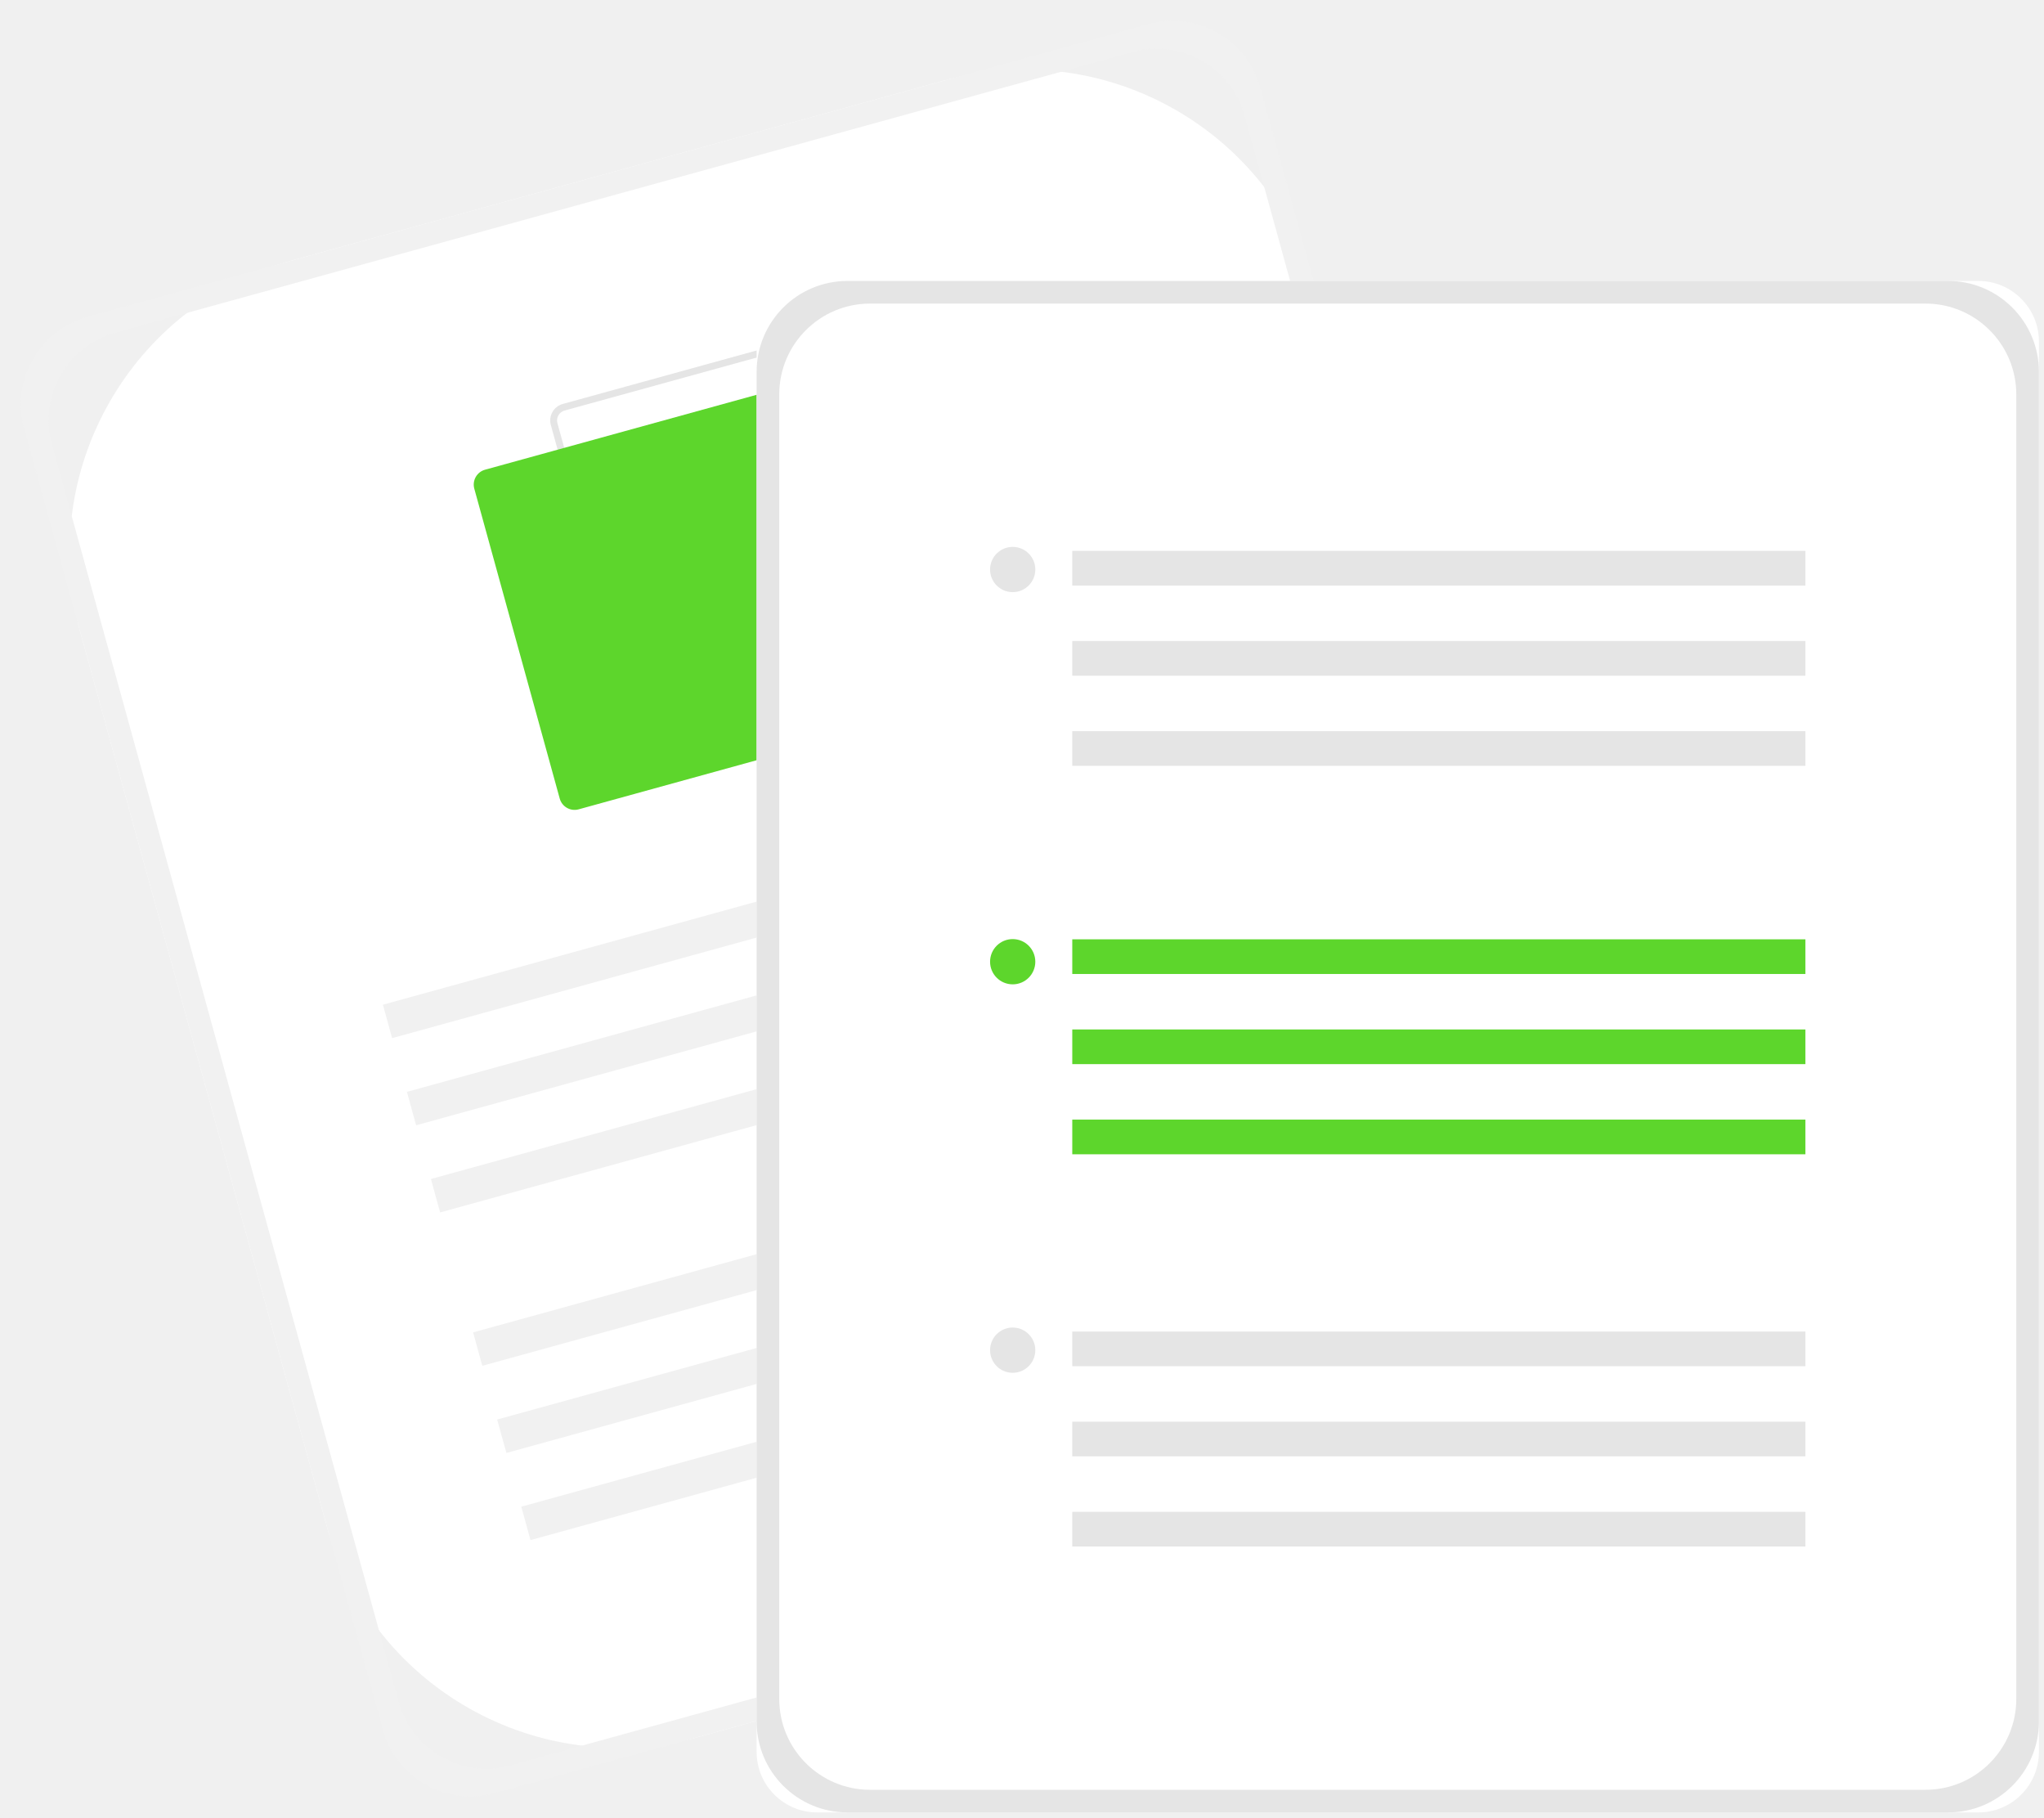
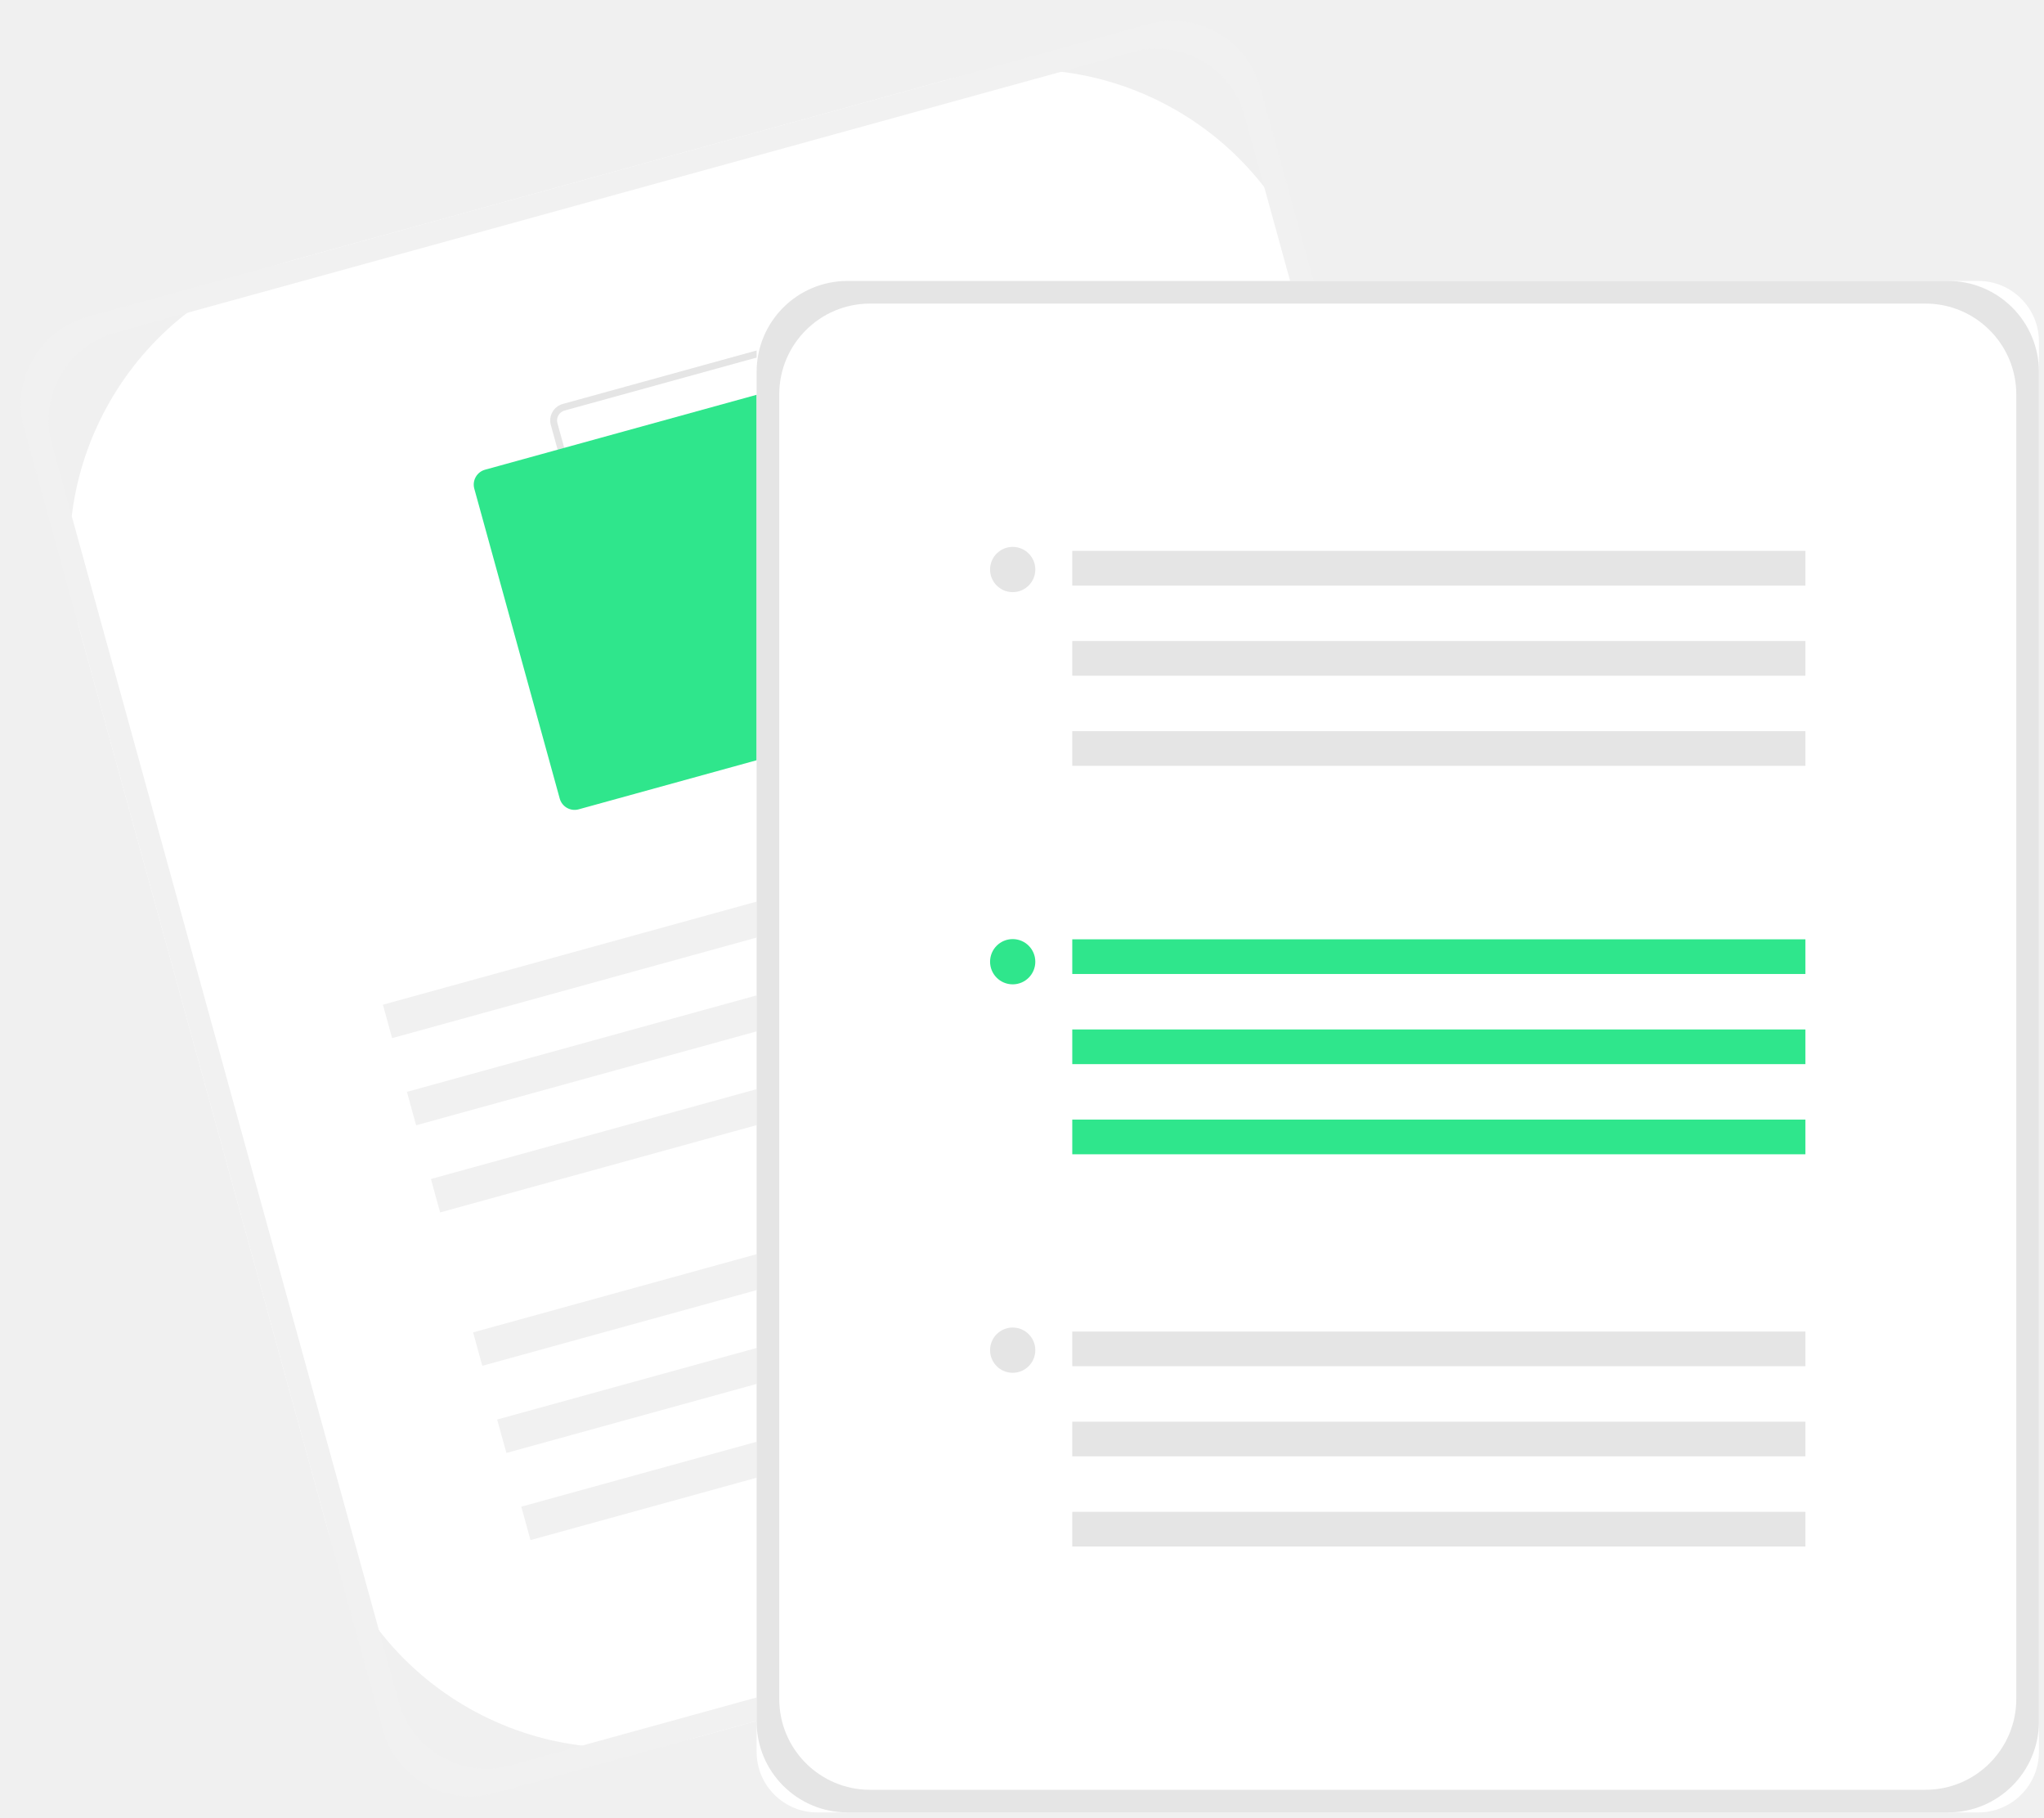
<svg xmlns="http://www.w3.org/2000/svg" width="135" height="120" viewBox="0 0 135 120" fill="none">
  <path d="M103.211 78.204C106.147 88.852 99.896 99.865 89.248 102.801L46.165 114.683C35.517 117.619 24.504 111.368 21.567 100.72L5.317 41.796C2.381 31.148 8.632 20.136 19.28 17.199L62.363 5.317C73.011 2.381 84.024 8.632 86.96 19.28L103.211 78.204Z" fill="white" />
  <path d="M106.933 91.7C107.814 94.894 105.938 98.198 102.744 99.079L32.669 118.405C29.474 119.286 26.171 117.41 25.29 114.216L1.595 28.3C0.714 25.106 2.59 21.802 5.784 20.921L75.859 1.595C79.054 0.714 82.357 2.59 83.238 5.784L106.933 91.7ZM26.333 112.378C27.214 115.573 30.517 117.448 33.712 116.567L100.906 98.036C104.101 97.155 105.976 93.851 105.095 90.657L82.195 7.622C81.314 4.427 78.01 2.552 74.816 3.433L7.622 21.964C4.427 22.845 2.552 26.149 3.433 29.343L26.333 112.378Z" fill="#F1F1F1" />
  <path d="M63.879 43.671L43.413 49.315C43.124 49.395 42.816 49.356 42.556 49.208C42.295 49.06 42.104 48.815 42.024 48.527L36.38 28.061C36.301 27.773 36.339 27.465 36.487 27.204C36.635 26.944 36.88 26.753 37.169 26.673L57.634 21.029C57.923 20.949 58.231 20.988 58.491 21.136C58.752 21.283 58.943 21.529 59.023 21.817L64.667 42.282C64.746 42.571 64.708 42.88 64.56 43.14C64.412 43.4 64.167 43.591 63.879 43.671ZM37.289 27.108C37.115 27.156 36.968 27.271 36.88 27.427C36.791 27.583 36.768 27.768 36.816 27.941L42.46 48.407C42.508 48.58 42.622 48.727 42.779 48.816C42.935 48.904 43.12 48.927 43.293 48.88L63.758 43.236C63.931 43.188 64.079 43.073 64.167 42.917C64.256 42.761 64.279 42.576 64.231 42.403L58.587 21.937C58.539 21.764 58.425 21.617 58.269 21.528C58.112 21.44 57.927 21.416 57.754 21.464L37.289 27.108Z" fill="#E5E5E5" />
-   <path d="M58.685 47.796L38.219 53.44C37.96 53.512 37.682 53.477 37.448 53.344C37.213 53.211 37.041 52.99 36.969 52.731L31.325 32.265C31.254 32.005 31.289 31.728 31.422 31.494C31.555 31.259 31.775 31.087 32.035 31.015L52.5 25.371C52.76 25.3 53.038 25.335 53.272 25.468C53.506 25.601 53.678 25.821 53.75 26.081L59.394 46.546C59.466 46.806 59.431 47.084 59.298 47.318C59.165 47.552 58.944 47.724 58.685 47.796Z" fill="#5DD62C" />
+   <path d="M58.685 47.796L38.219 53.44C37.96 53.512 37.682 53.477 37.448 53.344C37.213 53.211 37.041 52.99 36.969 52.731L31.325 32.265C31.254 32.005 31.289 31.728 31.422 31.494C31.555 31.259 31.775 31.087 32.035 31.015L52.5 25.371C52.76 25.3 53.038 25.335 53.272 25.468C53.506 25.601 53.678 25.821 53.75 26.081L59.394 46.546C59.466 46.806 59.431 47.084 59.298 47.318C59.165 47.552 58.944 47.724 58.685 47.796Z" fill="#2FE68C" />
  <path d="M82.4 50.59L25.289 66.341L25.898 68.547L83.009 52.797L82.4 50.59Z" fill="#F1F1F1" />
  <path d="M83.986 56.345L26.875 72.095L27.484 74.302L84.595 58.551L83.986 56.345Z" fill="#F1F1F1" />
  <path d="M85.572 62.099L28.461 77.849L29.07 80.056L86.181 64.306L85.572 62.099Z" fill="#F1F1F1" />
  <path d="M88.357 72.226L31.246 87.977L31.855 90.183L88.966 74.433L88.357 72.226Z" fill="#F1F1F1" />
  <path d="M89.947 77.981L32.836 93.731L33.445 95.938L90.556 80.188L89.947 77.981Z" fill="#F1F1F1" />
  <path d="M91.541 83.734L34.43 99.485L35.038 101.692L92.149 85.941L91.541 83.734Z" fill="#F1F1F1" />
  <path d="M134.664 115.674C134.664 117.884 132.873 119.674 130.664 119.674H53.973C51.764 119.674 49.973 117.884 49.973 115.674V22.551C49.973 20.342 51.764 18.551 53.973 18.551H130.664C132.873 18.551 134.664 20.342 134.664 22.551V115.674Z" fill="white" />
  <path d="M134.664 113.674C134.664 116.988 131.978 119.674 128.664 119.674H55.973C52.659 119.674 49.973 116.988 49.973 113.674V24.551C49.973 21.238 52.659 18.551 55.973 18.551H128.664C131.978 18.551 134.664 21.238 134.664 24.551V113.674ZM51.467 112.18C51.467 115.494 54.153 118.18 57.467 118.18H127.17C130.483 118.18 133.17 115.494 133.17 112.18V26.045C133.17 22.732 130.483 20.045 127.17 20.045H57.467C54.153 20.045 51.467 22.732 51.467 26.045V112.18Z" fill="#E5E5E5" />
-   <path d="M119.242 62.023H70.82V64.312H119.242V62.023Z" fill="#5DD62C" />
-   <path d="M119.242 67.975H70.82V70.264H119.242V67.975Z" fill="#5DD62C" />
-   <path d="M119.242 73.927H70.82V76.217H119.242V73.927Z" fill="#5DD62C" />
-   <path d="M66.885 64.996C67.71 64.996 68.379 64.328 68.379 63.502C68.379 62.677 67.71 62.008 66.885 62.008C66.06 62.008 65.391 62.677 65.391 63.502C65.391 64.328 66.06 64.996 66.885 64.996Z" fill="#5DD62C" />
+   <path d="M119.242 62.023H70.82V64.312H119.242V62.023Z" fill="#2FE68C" />
+   <path d="M119.242 67.975H70.82V70.264H119.242V67.975Z" fill="#2FE68C" />
+   <path d="M119.242 73.927H70.82V76.217H119.242V73.927Z" fill="#2FE68C" />
+   <path d="M66.885 64.996C67.71 64.996 68.379 64.328 68.379 63.502C68.379 62.677 67.71 62.008 66.885 62.008C66.06 62.008 65.391 62.677 65.391 63.502C65.391 64.328 66.06 64.996 66.885 64.996Z" fill="#2FE68C" />
  <path d="M119.242 36.374H70.82V38.664H119.242V36.374Z" fill="#E5E5E5" />
  <path d="M119.242 42.326H70.82V44.616H119.242V42.326Z" fill="#E5E5E5" />
  <path d="M119.242 48.279H70.82V50.568H119.242V48.279Z" fill="#E5E5E5" />
  <path d="M66.885 39.099C67.71 39.099 68.379 38.431 68.379 37.605C68.379 36.78 67.71 36.111 66.885 36.111C66.06 36.111 65.391 36.78 65.391 37.605C65.391 38.431 66.06 39.099 66.885 39.099Z" fill="#E5E5E5" />
  <path d="M119.242 87.92H70.82V90.21H119.242V87.92Z" fill="#E5E5E5" />
  <path d="M119.242 93.872H70.82V96.162H119.242V93.872Z" fill="#E5E5E5" />
  <path d="M119.242 99.825H70.82V102.114H119.242V99.825Z" fill="#E5E5E5" />
  <path d="M66.885 90.646C67.71 90.646 68.379 89.977 68.379 89.152C68.379 88.326 67.71 87.657 66.885 87.657C66.06 87.657 65.391 88.326 65.391 89.152C65.391 89.977 66.06 90.646 66.885 90.646Z" fill="#E5E5E5" />
</svg>
